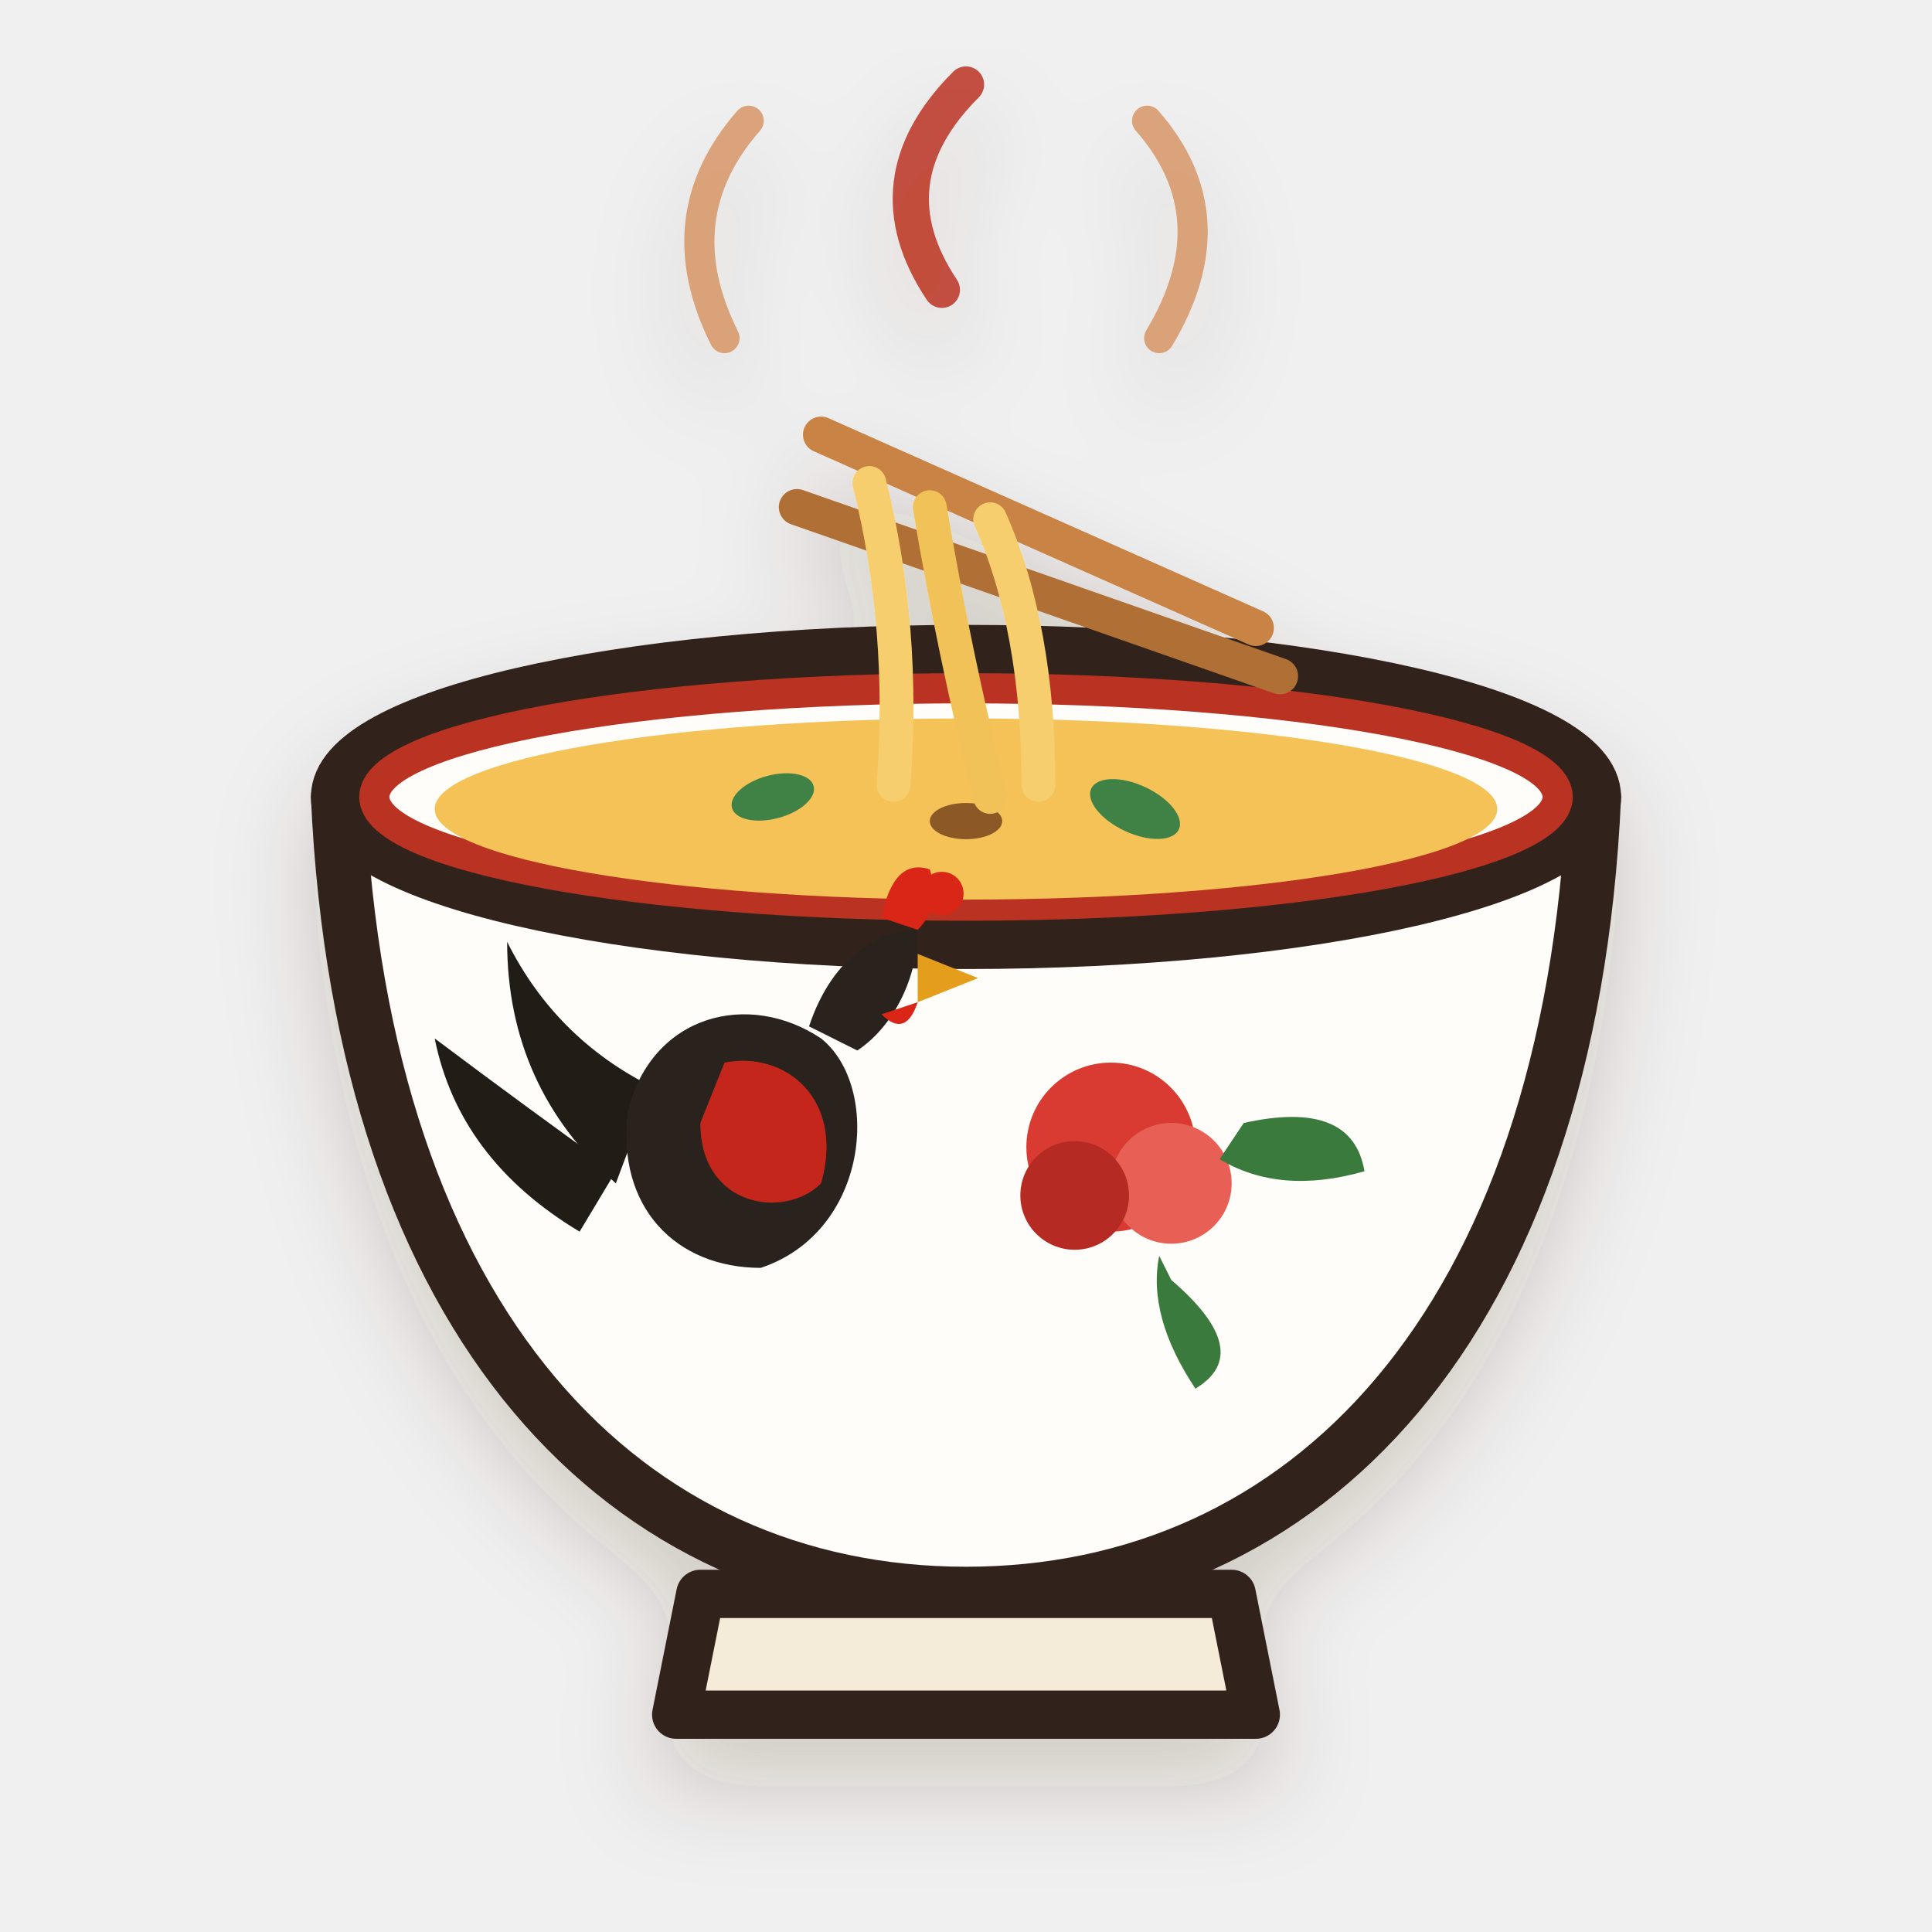
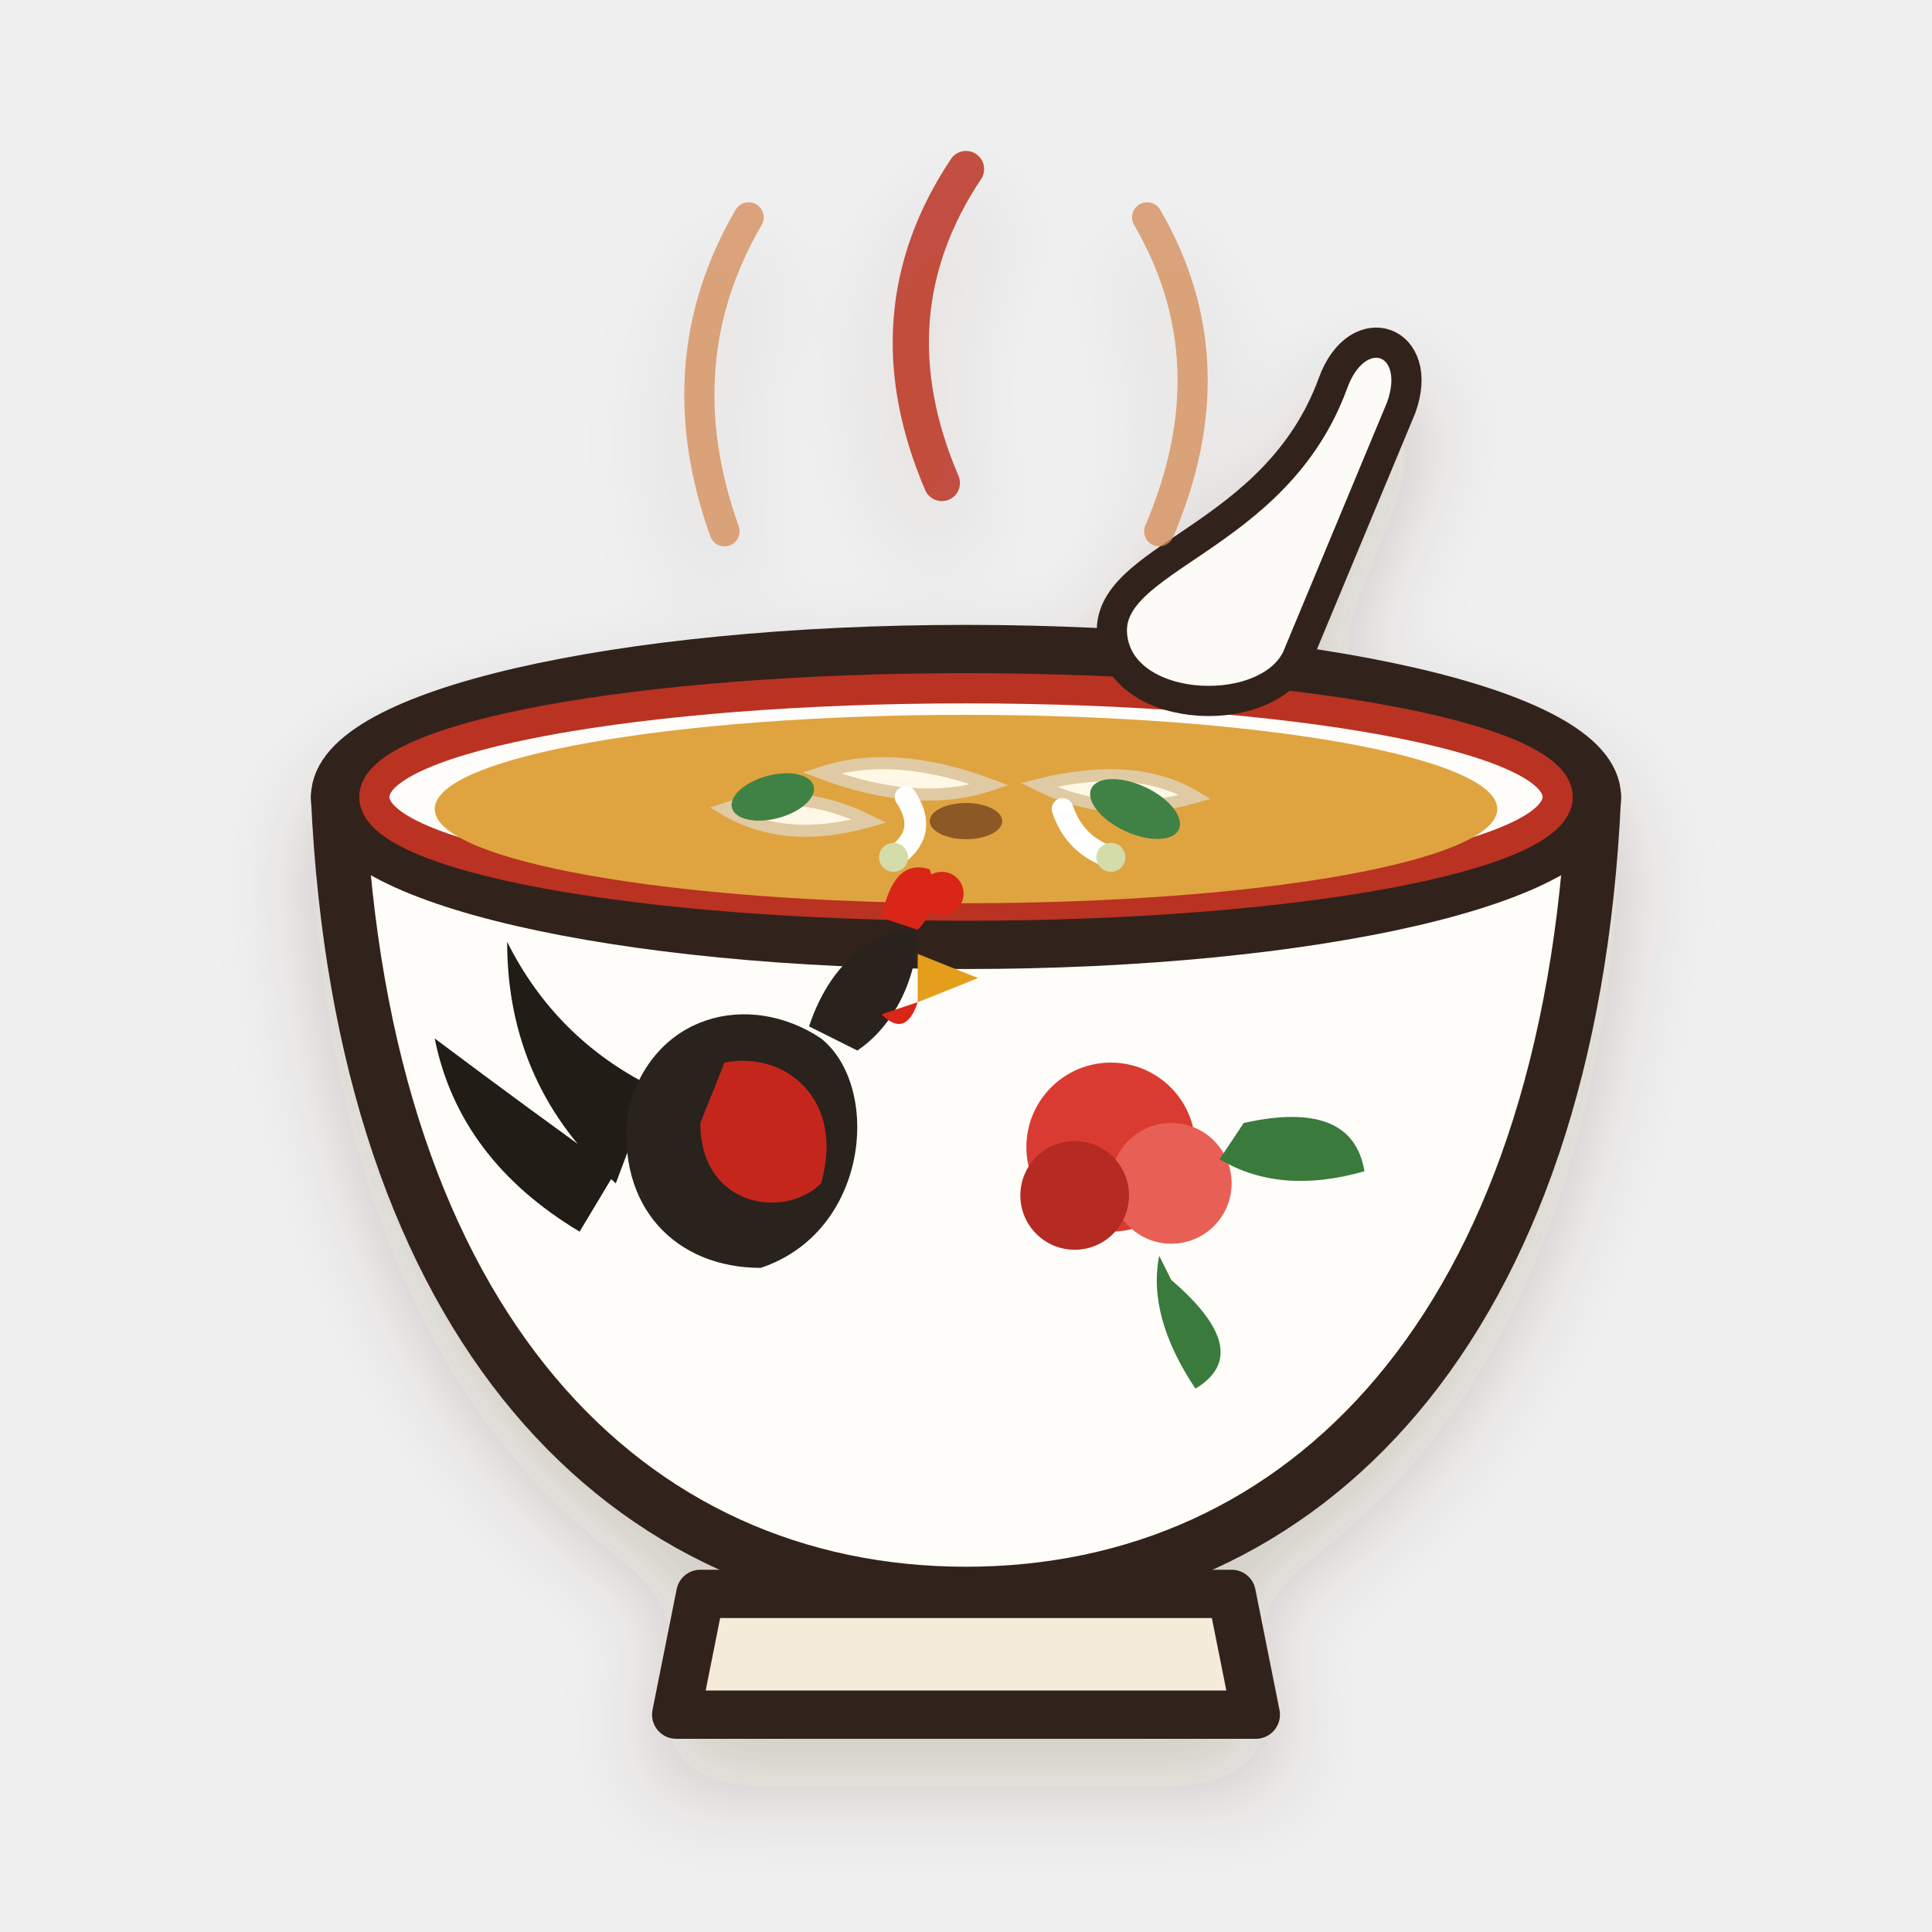
<svg xmlns="http://www.w3.org/2000/svg" viewBox="0 0 160 160" width="100%" height="100%">
  <defs>
    <filter id="shadow" x="-10%" y="-10%" width="125%" height="125%">
      <feDropShadow dx="0" dy="4" stdDeviation="4" flood-color="#4a2511" flood-opacity="0.18" />
    </filter>
  </defs>
  <g filter="url(#shadow)">
    <path d="M 28 66 C 30 110, 52 132, 80 132 C 108 132, 130 110, 132 66 Z" fill="#fffdf9" stroke="#33241b" stroke-width="4.5" stroke-linejoin="round" />
    <path d="M 58 132 L 56 142 L 104 142 L 102 132 Z" fill="#f4ebd9" stroke="#33241b" stroke-width="4" stroke-linejoin="round" />
    <ellipse cx="80" cy="66" rx="52" ry="12" fill="#fffdf9" stroke="#33241b" stroke-width="4.5" />
    <ellipse cx="80" cy="66" rx="49" ry="9" fill="none" stroke="#ba3222" stroke-width="2.5" />
-     <ellipse cx="80" cy="67" rx="44" ry="7.5" fill="#f5c258" />
+     <ellipse cx="80" cy="67" rx="44" ry="7.8" fill="#dfa441" />
+     <path d="M 68 64 Q 74 62 82 65 Q 76 67 68 64 Z" fill="#fff8e7" stroke="#e0caa3" stroke-width="1" />
+     <path d="M 86 65 Q 94 63 99 66 Q 92 68 86 65 Z" fill="#fff8e7" stroke="#e0caa3" stroke-width="1" />
+     <path d="M 60 67 Q 66 65 72 68 Q 65 70 60 67 Z" fill="#fff8e7" stroke="#e0caa3" stroke-width="1" />
+     <path d="M 75 66 Q 77 69 74 71" stroke="#ffffff" stroke-width="1.8" stroke-linecap="round" fill="none" />
+     <circle cx="74" cy="71" r="1.2" fill="#d4ddaa" />
+     <path d="M 88 67 Q 89 70 92 71" stroke="#ffffff" stroke-width="1.8" stroke-linecap="round" fill="none" />
+     <circle cx="92" cy="71" r="1.2" fill="#d4ddaa" />
    <ellipse cx="64" cy="66" rx="3.5" ry="1.8" fill="#3f8244" transform="rotate(-15 64 66)" />
    <ellipse cx="94" cy="67" rx="4" ry="2" fill="#3f8244" transform="rotate(25 94 67)" />
    <ellipse cx="80" cy="68" rx="3" ry="1.5" fill="#8c5828" />
+     <g transform="rotate(20 108 50)">
+       <path d="M 104 32 C 104 26, 110 26, 110 32 L 109 54 C 109 60, 97 64, 94 58 C 91 52, 104 46, 104 32 Z" fill="#fcfbf7" stroke="#33241b" stroke-width="2.5" stroke-linejoin="round" />
+     </g>
    <path d="M 51 98 Q 42 90 42 78 Q 46 86 54 90" fill="#201b18" />
    <path d="M 48 102 Q 38 96 36 86 Q 44 92 51 97" fill="#201b18" />
    <path d="M 52 92 C 54 84, 62 82, 68 86 C 73 90, 72 102, 63 105 C 56 105, 51 100, 52 92 Z" fill="#2c221d" />
    <path d="M 60 88 C 65 87, 70 91, 68 98 C 65 101, 58 100, 58 93 Z" fill="#c4281b" />
    <path d="M 67 85 C 69 79, 73 77, 76 77 C 76 81, 74 85, 71 87 Z" fill="#2c221d" />
    <polygon points="76,79 81,81 76,83" fill="#e59e1b" />
    <path d="M 73 76 Q 74 71 77 72 Q 78 75 76 77 Z" fill="#d92518" />
    <circle cx="78" cy="74" r="1.8" fill="#d92518" />
    <path d="M 76 83 Q 75 86 73 84 Z" fill="#d92518" />
    <circle cx="92" cy="95" r="7" fill="#d93b30" />
    <circle cx="97" cy="98" r="5" fill="#e86154" />
    <circle cx="89" cy="99" r="4.5" fill="#b52b22" />
    <path d="M 103 93 Q 112 91 113 97 Q 106 99 101 96 Z" fill="#3b7a3e" />
    <path d="M 97 106 Q 104 112 99 115 Q 95 109 96 104 Z" fill="#3b7a3e" />
-     <path d="M 104 52 L 68 36" stroke="#c88344" stroke-width="3" stroke-linecap="round" />
-     <path d="M 106 56 L 66 42" stroke="#b06f34" stroke-width="3" stroke-linecap="round" />
-     <path d="M 72 40 Q 75 52 74 65" fill="none" stroke="#f6ce6d" stroke-width="2.8" stroke-linecap="round" />
-     <path d="M 77 42 Q 79 54 82 66" fill="none" stroke="#f0c258" stroke-width="2.8" stroke-linecap="round" />
-     <path d="M 82 43 Q 86 52 86 65" fill="none" stroke="#f6ce6d" stroke-width="2.8" stroke-linecap="round" />
-     <path d="M 60 28 Q 55 18 62 10" fill="none" stroke="#d48a55" stroke-width="2.5" stroke-linecap="round" opacity="0.75" />
-     <path d="M 78 24 Q 72 15 80 7" fill="none" stroke="#ba3222" stroke-width="3" stroke-linecap="round" opacity="0.85" />
-     <path d="M 96 28 Q 102 18 95 10" fill="none" stroke="#d48a55" stroke-width="2.5" stroke-linecap="round" opacity="0.75" />
+     <path d="M 60 44 Q 55 30 62 18" fill="none" stroke="#d48a55" stroke-width="2.5" stroke-linecap="round" opacity="0.75" />
+     <path d="M 78 40 Q 72 26 80 14" fill="none" stroke="#ba3222" stroke-width="3" stroke-linecap="round" opacity="0.85" />
+     <path d="M 96 44 Q 102 30 95 18" fill="none" stroke="#d48a55" stroke-width="2.5" stroke-linecap="round" opacity="0.75" />
  </g>
</svg>
